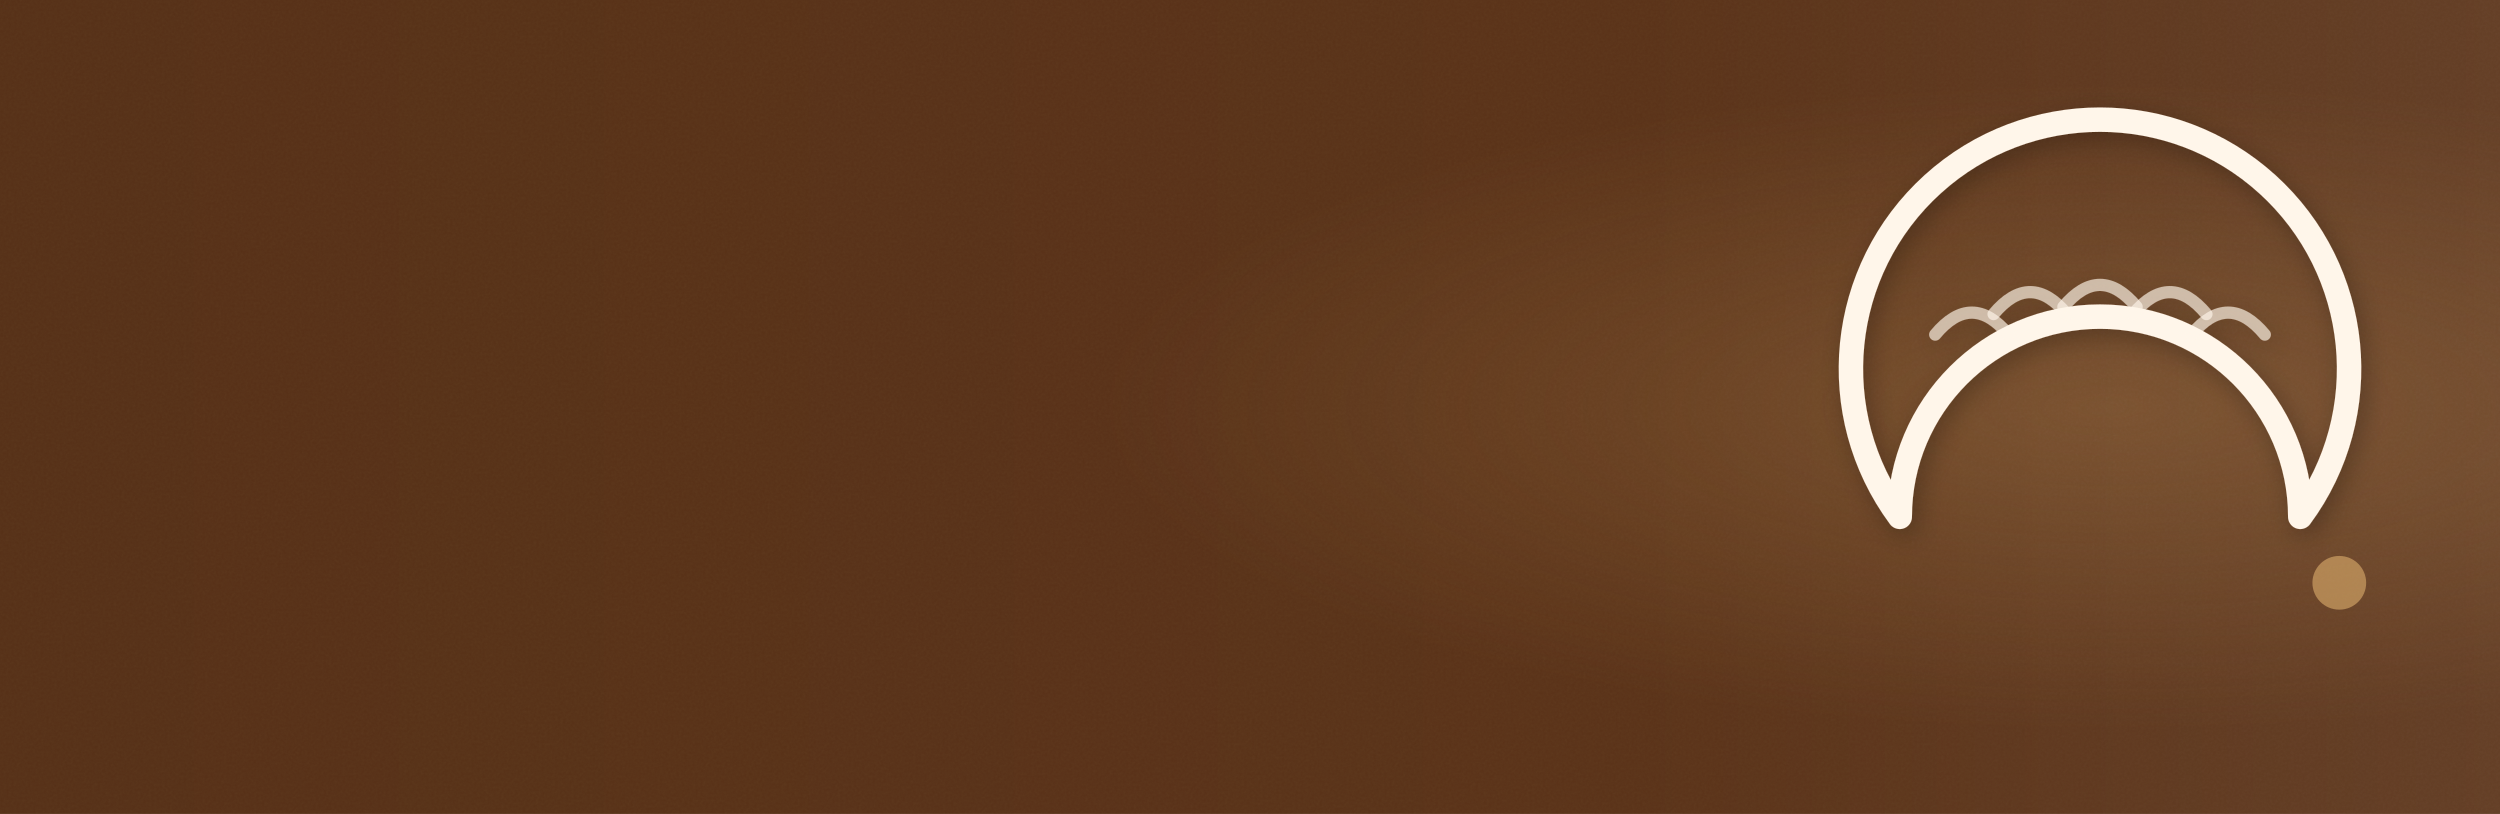
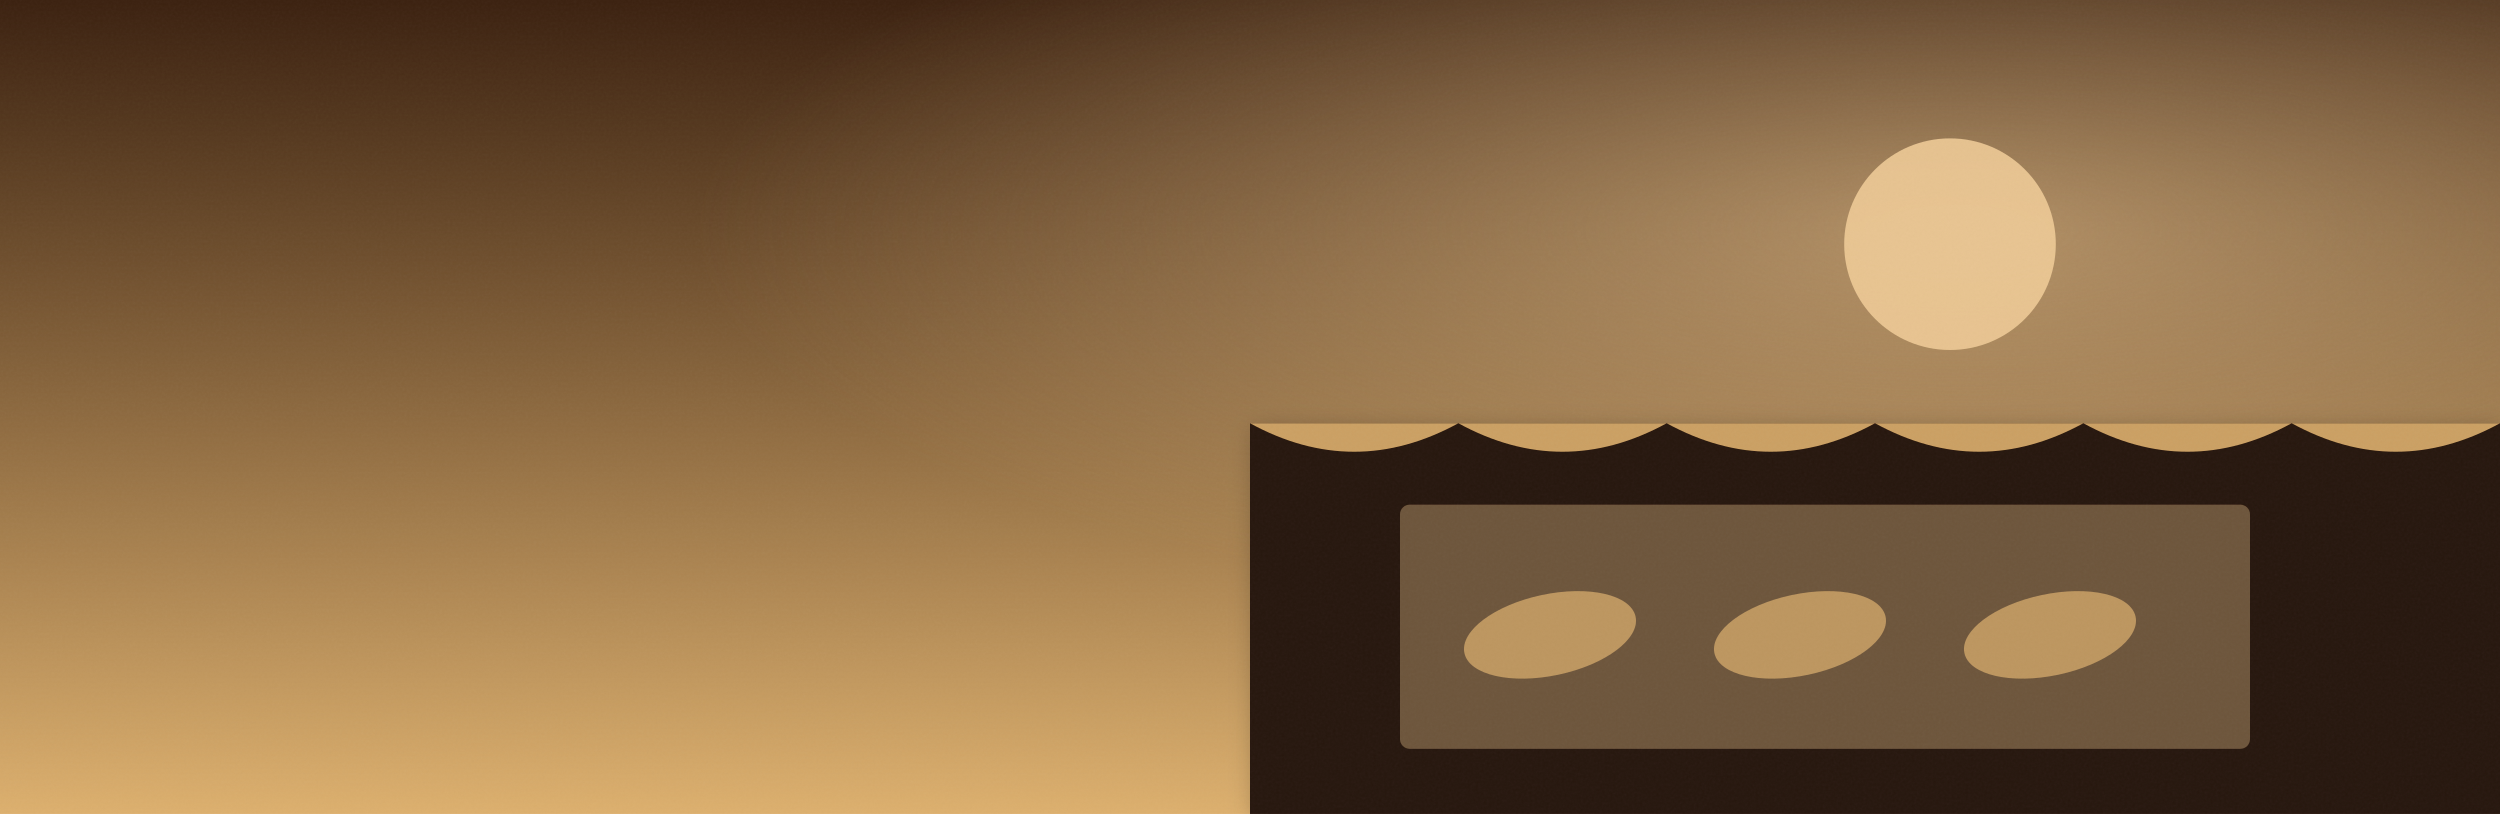
<svg xmlns="http://www.w3.org/2000/svg" width="1032" height="336" viewBox="0 0 1032 336">
  <defs>
-     <linearGradient id="bg" x1="0" y1="0" x2="1" y2="0">
-       <stop offset="0" stop-color="#563016" />
-       <stop offset="0.65" stop-color="#5A3217" />
-       <stop offset="1" stop-color="#643e25" />
+     <linearGradient id="sky" x1="0" y1="0" x2="0" y2="1">
+       <stop offset="0" stop-color="#3b210f" />
+       <stop offset="1" stop-color="#dcaf6d" />
    </linearGradient>
-     <radialGradient id="halo" cx="0.84" cy="0.5" r="0.4">
-       <stop offset="0" stop-color="#E8B873" stop-opacity="0.2" />
-       <stop offset="1" stop-color="#E8B873" stop-opacity="0" />
+     <radialGradient id="sun" cx="0.78" cy="0.28" r="0.5">
+       <stop offset="0" stop-color="#eeca96" stop-opacity="0.55" />
+       <stop offset="1" stop-color="#eeca96" stop-opacity="0" />
    </radialGradient>
-     <filter id="sh" x="-30%" y="-30%" width="160%" height="160%">
-       <feDropShadow dx="2" dy="3" stdDeviation="5" flood-color="#000000" flood-opacity="0.25" />
+     <filter id="sh" x="-20%" y="-20%" width="140%" height="140%">
+       <feDropShadow dx="2" dy="3" stdDeviation="5" flood-color="#000000" flood-opacity="0.28" />
    </filter>
    <filter id="grain">
      <feTurbulence type="fractalNoise" baseFrequency="0.9" numOctaves="2" stitchTiles="stitch" result="n" />
      <feColorMatrix in="n" type="saturate" values="0" />
    </filter>
  </defs>
-   <rect width="1032" height="336" fill="url(#bg)" />
-   <rect width="1032" height="336" fill="url(#halo)" />
+   <rect width="1032" height="336" fill="url(#sky)" />
+   <rect width="1032" height="336" fill="url(#sun)" />
+   <circle cx="804.96" cy="100.8" r="43.68" fill="#eeca96" opacity="0.9" />
+   <g filter="url(#sh)">
+     <rect x="516" y="174.72" width="516" height="161.28" fill="#28160a" />
+     <path d="M 516 174.72 q 43 23.52 86 0 Z" fill="#E8B873" opacity="0.85" />
+     <path d="M 602 174.72 q 43 23.52 86 0 Z" fill="#E8B873" opacity="0.85" />
+     <path d="M 688 174.72 q 43 23.52 86 0 Z" fill="#E8B873" opacity="0.85" />
+     <path d="M 774 174.72 q 43 23.52 86 0 Z" fill="#E8B873" opacity="0.85" />
+     <path d="M 860 174.72 q 43 23.52 86 0 Z" fill="#E8B873" opacity="0.85" />
+     <path d="M 946 174.72 q 43 23.52 86 0 Z" fill="#E8B873" opacity="0.85" />
+     <rect x="577.92" y="208.32" width="350.88" height="100.8" rx="4" fill="#eeca96" opacity="0.35" />
+     <ellipse cx="639.84" cy="262.08" rx="36.12" ry="16.8" fill="#d1a668" opacity="0.8" transform="rotate(-12 639.84 262.08)" />
+     <ellipse cx="743.04" cy="262.08" rx="36.12" ry="16.8" fill="#d1a668" opacity="0.8" transform="rotate(-12 743.04 262.08)" />
+     <ellipse cx="846.24" cy="262.08" rx="36.12" ry="16.8" fill="#d1a668" opacity="0.8" transform="rotate(-12 846.24 262.08)" />
+   </g>
  <rect width="1032" height="336" filter="url(#grain)" opacity="0.04" />
-   <g filter="url(#sh)">
-     <path d="M 784.22 213.36 A 102.82 102.82 0 1 1 949.54 213.36 A 48.38 48.38 0 1 0 784.22 213.36 Z" fill="none" stroke="#FFF6EA" stroke-width="10.08" stroke-linejoin="round" />
-     <path d="M 798.85 138.12 q 15.12 -18.14 30.24 0" fill="none" stroke="#FFF6EA" stroke-width="5.04" stroke-linecap="round" opacity="0.65" />
-     <path d="M 822.94 129.66 q 15.12 -18.14 30.24 0" fill="none" stroke="#FFF6EA" stroke-width="5.04" stroke-linecap="round" opacity="0.65" />
-     <path d="M 851.76 126.67 q 15.12 -18.14 30.24 0" fill="none" stroke="#FFF6EA" stroke-width="5.04" stroke-linecap="round" opacity="0.65" />
-     <path d="M 880.58 129.66 q 15.12 -18.14 30.24 0" fill="none" stroke="#FFF6EA" stroke-width="5.04" stroke-linecap="round" opacity="0.65" />
-     <path d="M 904.67 138.12 q 15.12 -18.14 30.24 0" fill="none" stroke="#FFF6EA" stroke-width="5.04" stroke-linecap="round" opacity="0.65" />
-   </g>
-   <circle cx="965.66" cy="240.58" r="11.09" fill="#E8B873" opacity="0.55" />
</svg>
